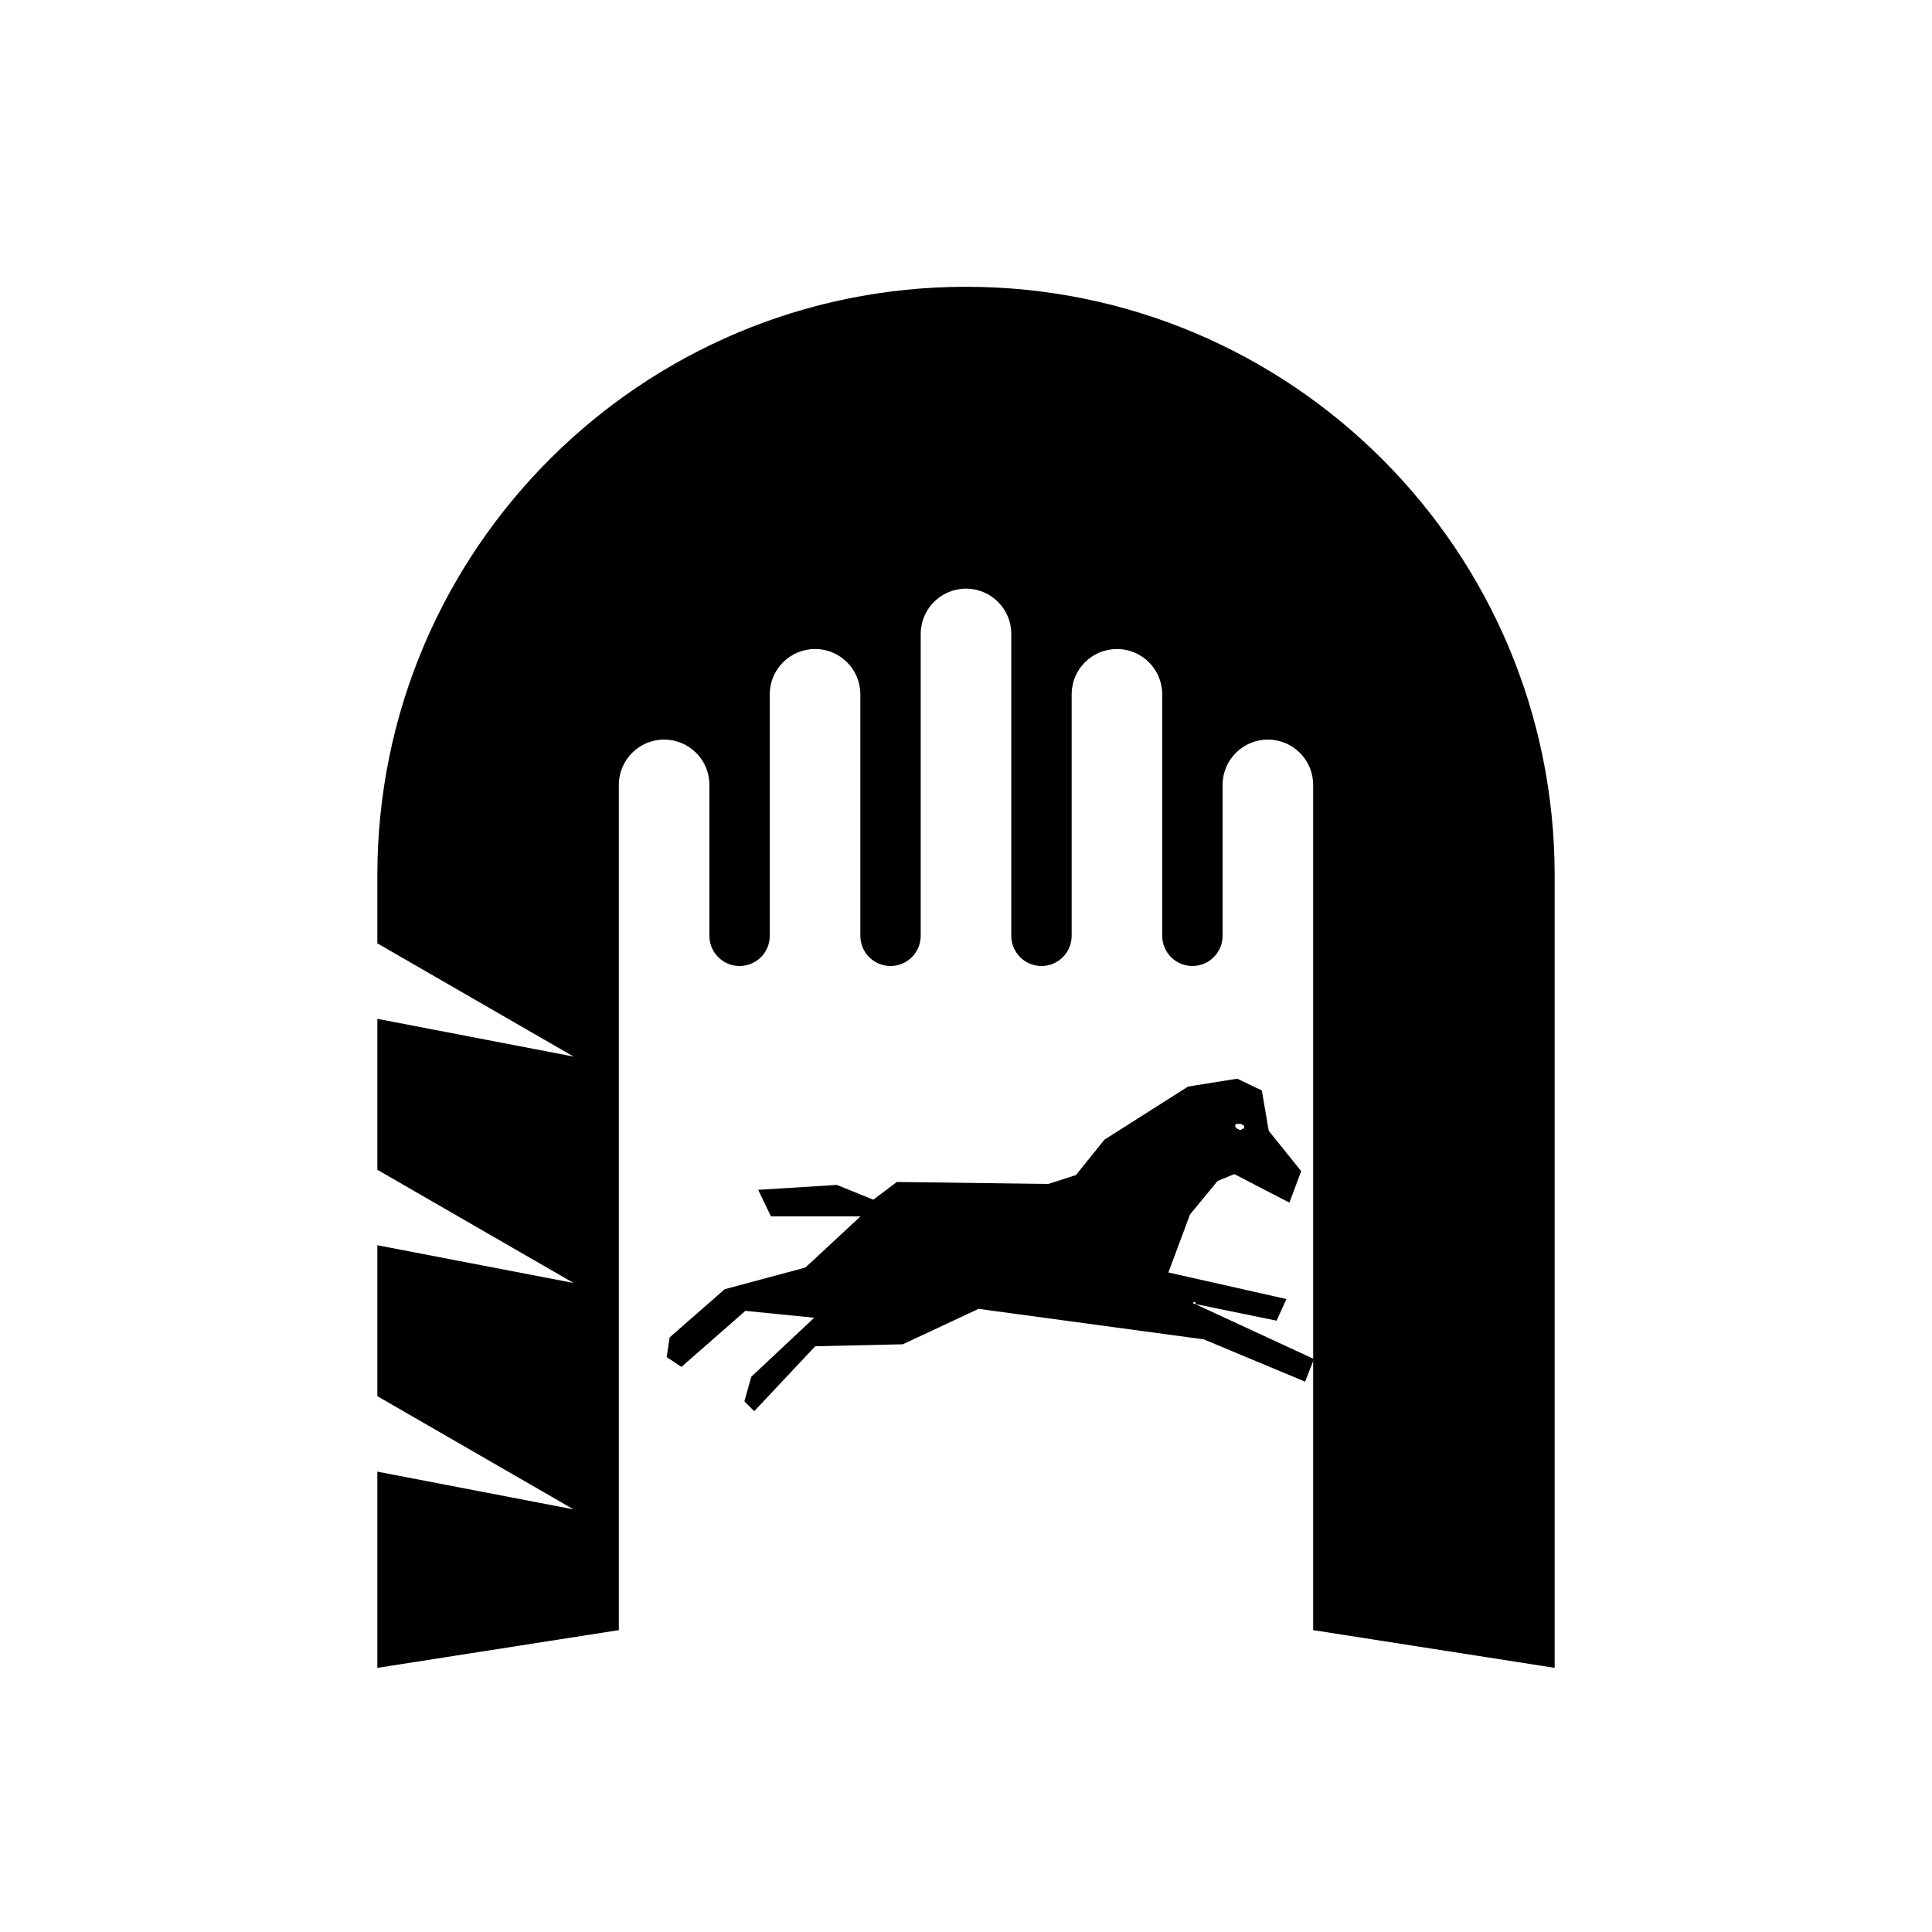
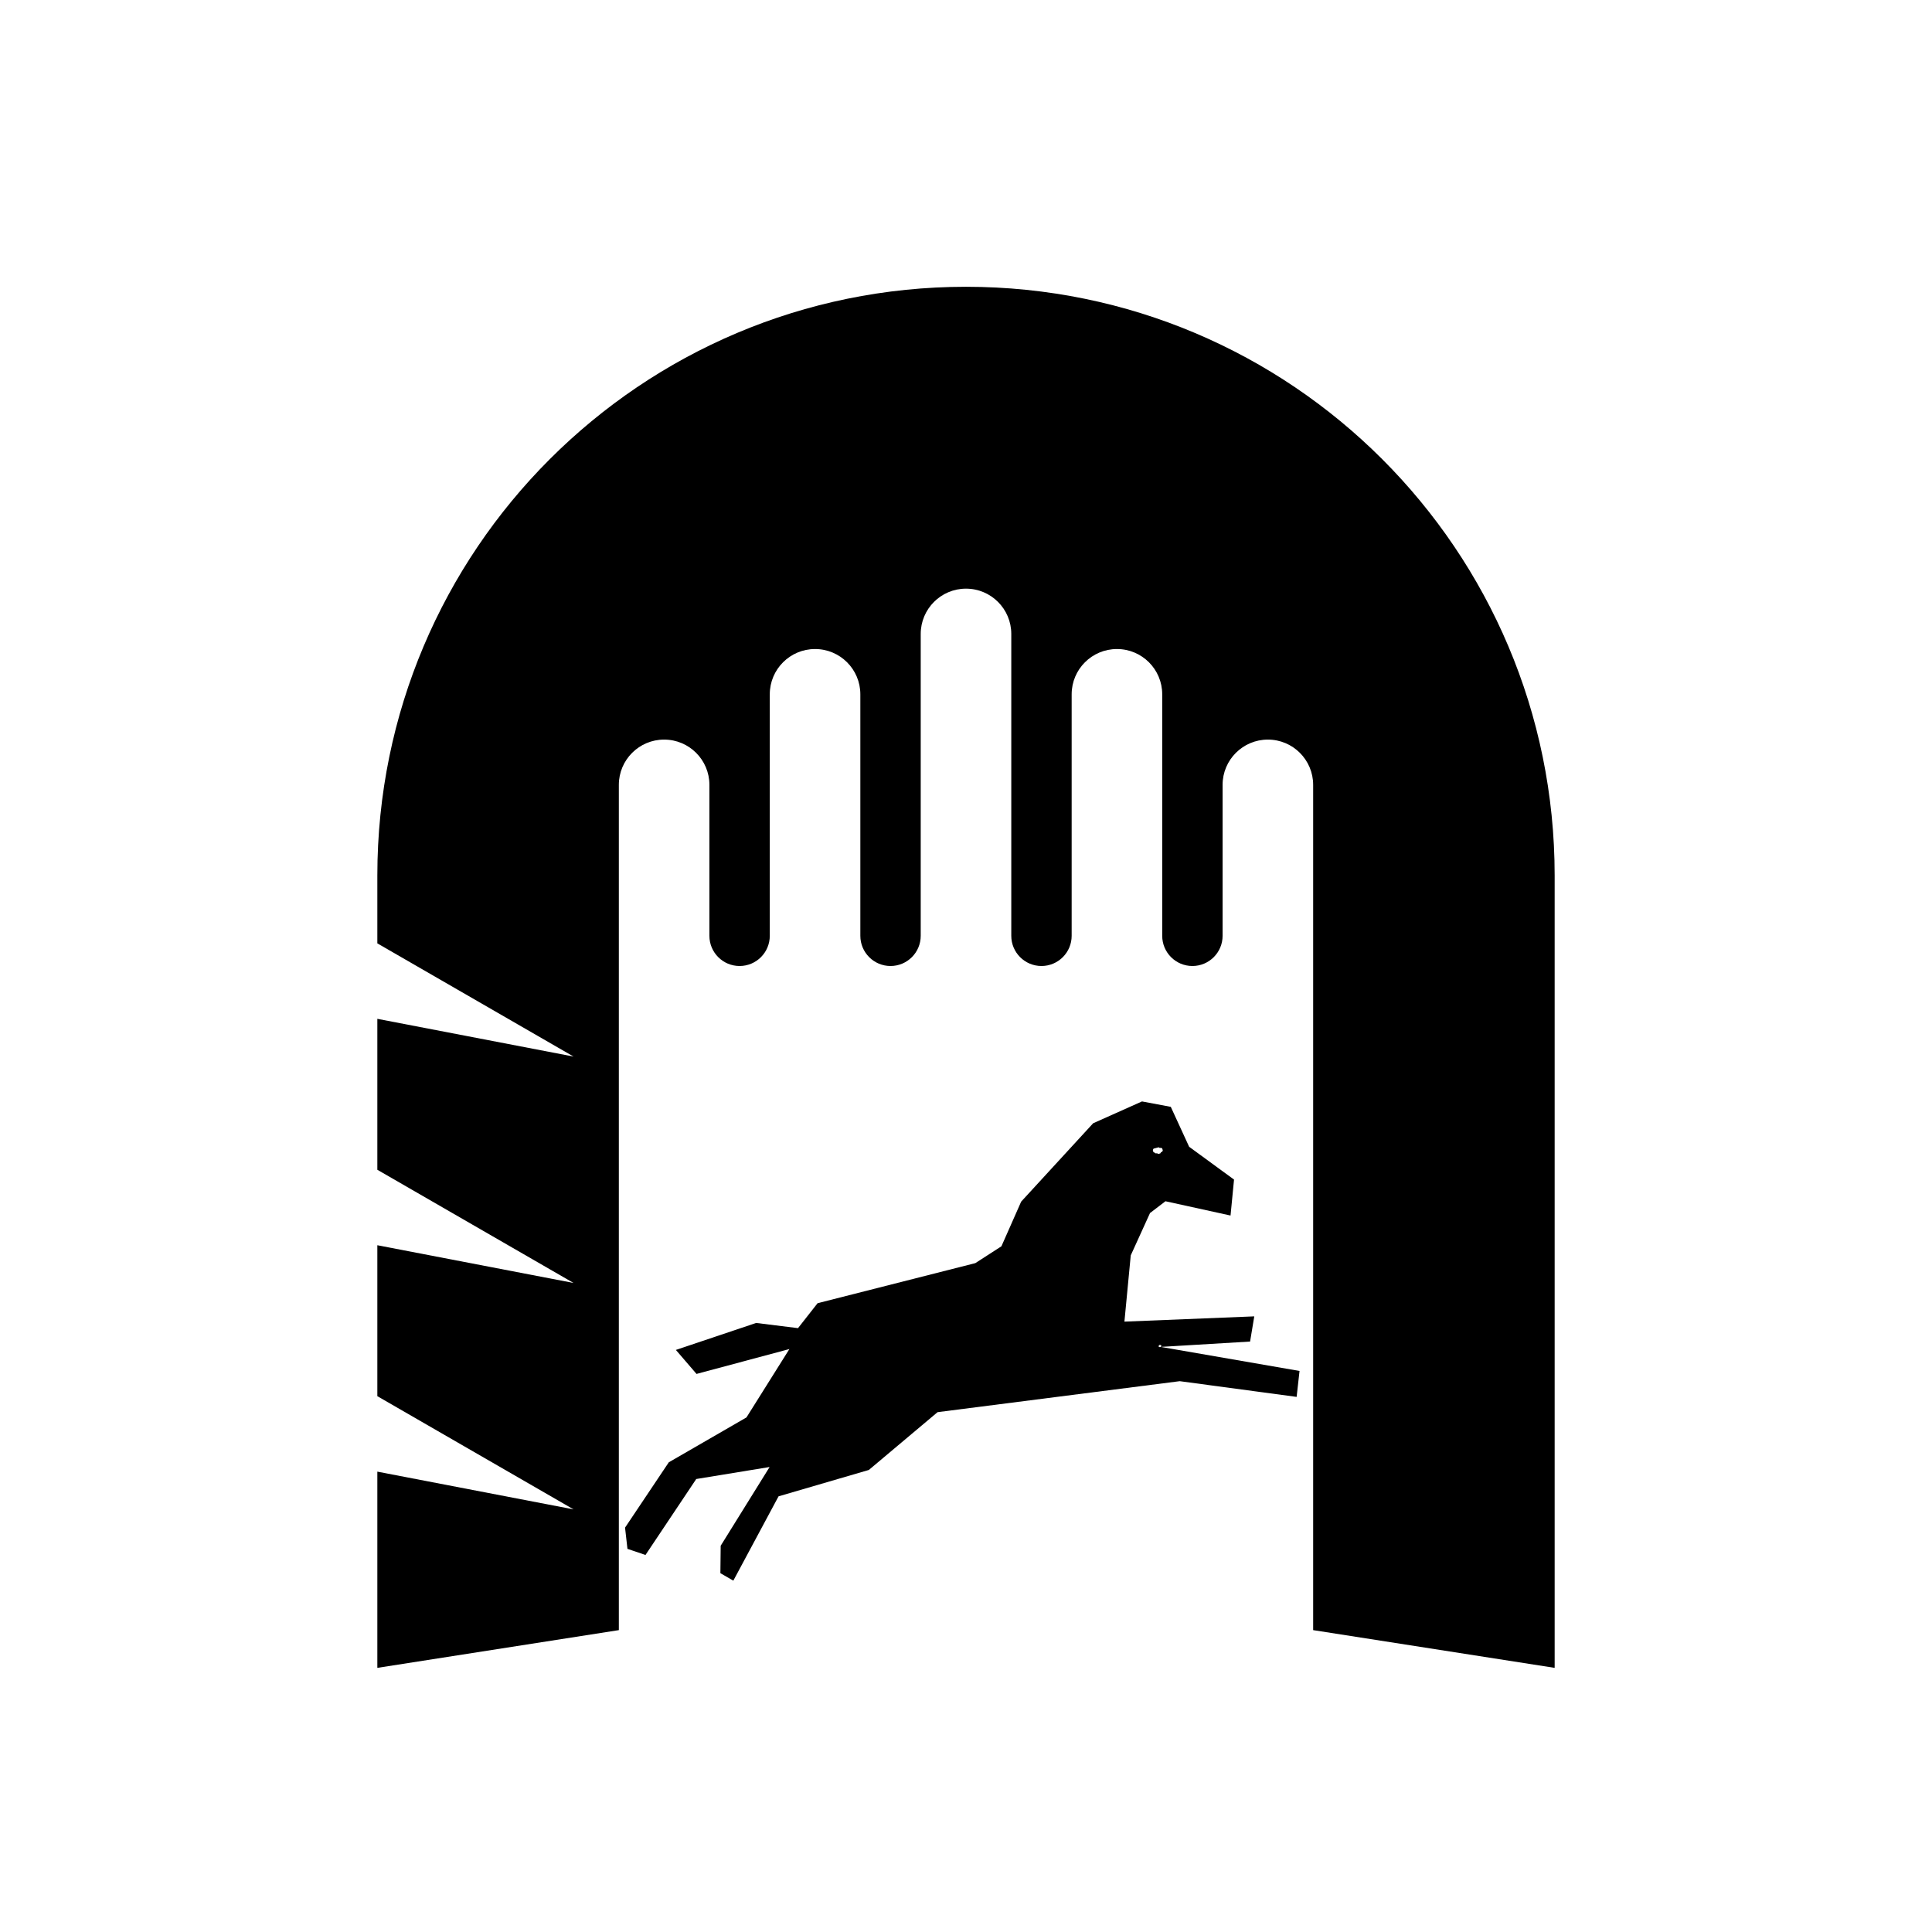
<svg xmlns="http://www.w3.org/2000/svg" viewBox="0 0 512 512">
  <rect width="512" height="512" fill="none" />
  <g fill="#000000" transform="translate(512, 0) scale(-1, 1)">
    <path d="       M 100,442       L 100,232       A 156,156 0 0,1 412,232              L 412,250       L 360,280       L 412,270        L 412,310       L 360,340       L 412,330        L 412,370       L 360,400       L 412,390              L 412,442              L 348,432       L 348,208       A 12,12 0 0,0 324,208              L 324,248       A 8,8 0 0,1 308,248              L 308,184       A 12,12 0 0,0 284,184              L 284,248       A 8,8 0 0,1 268,248              L 268,168       A 12,12 0 0,0 244,168              L 244,248       A 8,8 0 0,1 228,248              L 228,184       A 12,12 0 0,0 204,184              L 204,248       A 8,8 0 0,1 188,248              L 188,208       A 12,12 0 0,0 164,208        L 164,432       Z     " />
  </g>
-   <g transform="translate(162.6, 285.6) scale(0.2607, 0.2607)">
+   <g transform="translate(140.0, 310.0) scale(0.28, 0.28) rotate(-15, 358, 170)">
    <path fill="#000000" fill-rule="evenodd" d="       M699,95 L666,54 L659,13 L634,1 L584,9 L499,63        L470,99 L442,108 L288,106 L264,124 L227,109        L147,114 L160,141 L251,141 L195,193 L113,215        L57,264 L54,284 L69,294 L134,237 L204,244 L140,304        L133,329 L143,339 L205,273 L294,271 L371,235        L600,266 L703,309 L712,286 L591,230 L674,247        L684,225 L564,198 L586,139 L614,105 L631,98        L687,127 Z         M589,229 L590,228 L591,228 L592,229 L591,230        L590,230 Z         M632,48 L633,47 L638,47 L639,48 L640,48 L641,49        L641,51 L640,52 L639,52 L638,53 L636,53 L635,52        L634,52 L632,50 Z     " />
  </g>
</svg>
